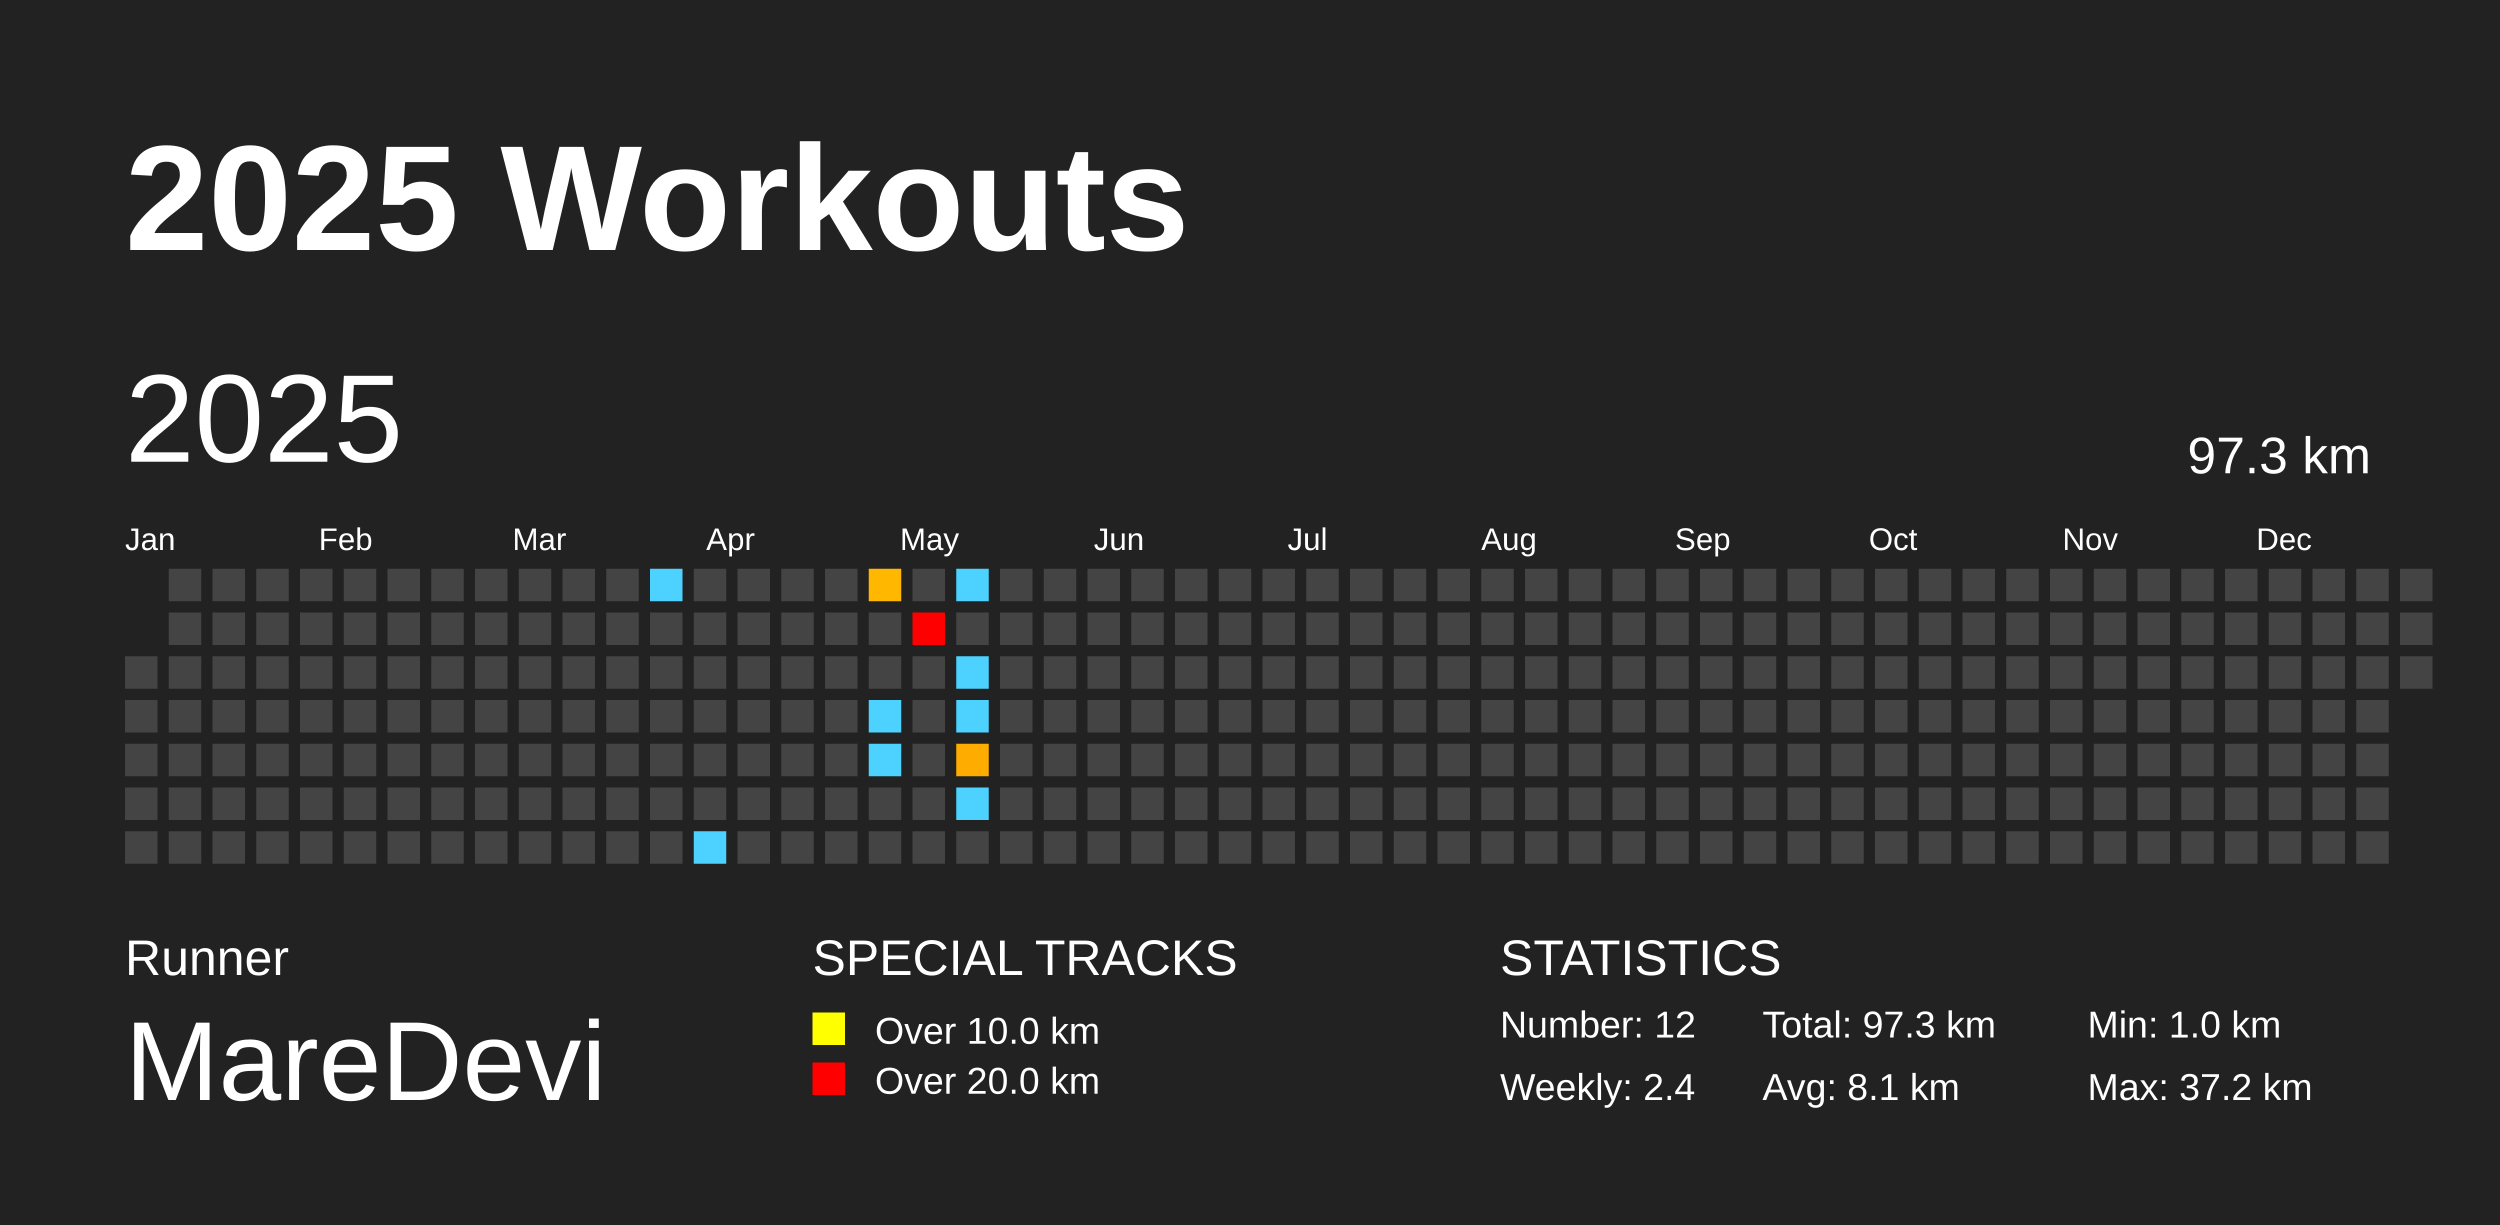
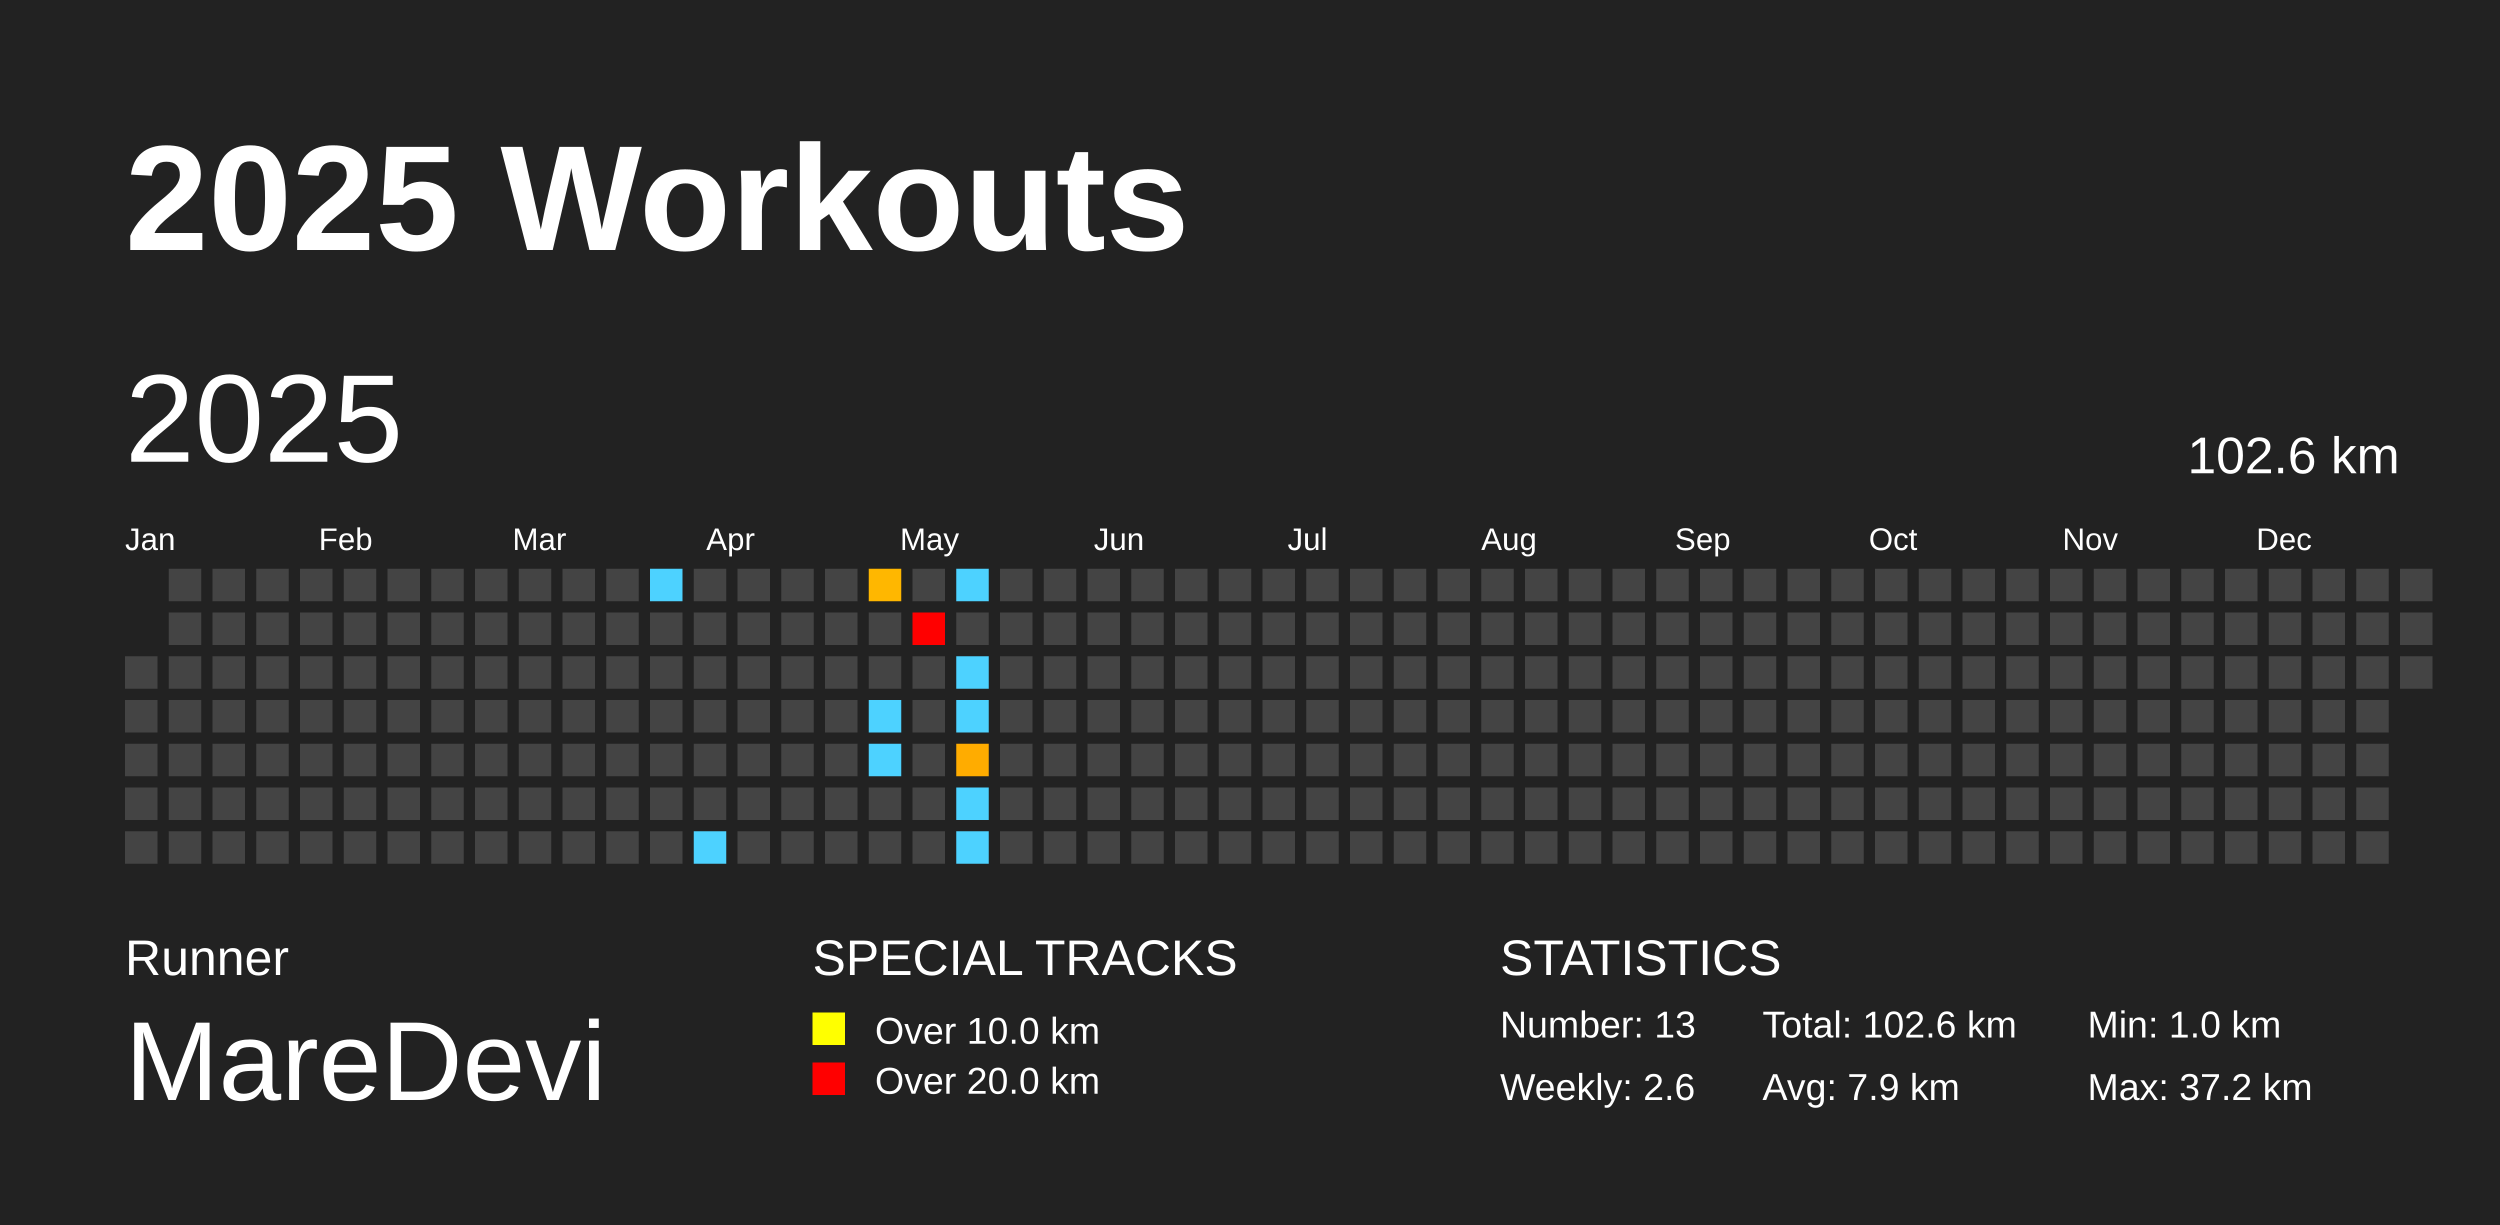
<svg xmlns="http://www.w3.org/2000/svg" baseProfile="full" height="98mm" version="1.1" viewBox="0,0,200,98" width="200mm">
  <defs />
  <rect fill="#222222" height="98" width="200" x="0" y="0" />
  <text fill="#FFFFFF" style="font-size:12px; font-family:Arial; font-weight:bold;" x="10" y="20">2025 Workouts</text>
  <text fill="#FFFFFF" style="font-size:4px; font-family:Arial" x="10" y="78">Runner</text>
  <text fill="#FFFFFF" style="font-size:9px; font-family:Arial" x="10" y="88">MareDevi</text>
  <text fill="#FFFFFF" style="font-size:4px; font-family:Arial" x="65" y="78">SPECIAL TRACKS</text>
  <rect fill="yellow" height="2.6" width="2.6" x="65" y="81" />
  <text fill="#FFFFFF" style="font-size:3px; font-family:Arial" x="70" y="83.5">Over 10.0 km</text>
  <rect fill="red" height="2.6" width="2.6" x="65" y="85" />
  <text fill="#FFFFFF" style="font-size:3px; font-family:Arial" x="70" y="87.5">Over 20.0 km</text>
  <text fill="#FFFFFF" style="font-size:4px; font-family:Arial" x="120" y="78">STATISTICS</text>
-   <text fill="#FFFFFF" style="font-size:3px; font-family:Arial" x="120" y="83">Number: 12</text>
-   <text fill="#FFFFFF" style="font-size:3px; font-family:Arial" x="120" y="88">Weekly: 2.4</text>
-   <text fill="#FFFFFF" style="font-size:3px; font-family:Arial" x="141" y="83">Total: 97.3 km</text>
-   <text fill="#FFFFFF" style="font-size:3px; font-family:Arial" x="141" y="88">Avg: 8.1 km</text>
+   <text fill="#FFFFFF" style="font-size:3px; font-family:Arial" x="120" y="83">Number: 13</text>
+   <text fill="#FFFFFF" style="font-size:3px; font-family:Arial" x="120" y="88">Weekly: 2.6</text>
+   <text fill="#FFFFFF" style="font-size:3px; font-family:Arial" x="141" y="83">Total: 102.6 km</text>
+   <text fill="#FFFFFF" style="font-size:3px; font-family:Arial" x="141" y="88">Avg: 7.9 km</text>
  <text fill="#FFFFFF" style="font-size:3px; font-family:Arial" x="167" y="83">Min: 1.0 km</text>
  <text fill="#FFFFFF" style="font-size:3px; font-family:Arial" x="167" y="88">Max: 37.2 km</text>
  <text dominant-baseline="hanging" fill="#FFFFFF" style="font-size:10.0px; font-family:Arial;" x="10" y="30">2025</text>
-   <text dominant-baseline="hanging" fill="#FFFFFF" style="font-size:4.125px; font-family:Arial;" x="175" y="35">97.3 km</text>
+   <text dominant-baseline="hanging" fill="#FFFFFF" style="font-size:4.125px; font-family:Arial;" x="175" y="35">102.6 km</text>
  <text fill="#FFFFFF" style="font-size:2.5px; font-family:Arial" x="10.0" y="44">Jan</text>
  <text fill="#FFFFFF" style="font-size:2.5px; font-family:Arial" x="25.5" y="44">Feb</text>
  <text fill="#FFFFFF" style="font-size:2.5px; font-family:Arial" x="41.0" y="44">Mar</text>
  <text fill="#FFFFFF" style="font-size:2.5px; font-family:Arial" x="56.5" y="44">Apr</text>
  <text fill="#FFFFFF" style="font-size:2.5px; font-family:Arial" x="72.0" y="44">May</text>
  <text fill="#FFFFFF" style="font-size:2.5px; font-family:Arial" x="87.5" y="44">Jun</text>
  <text fill="#FFFFFF" style="font-size:2.5px; font-family:Arial" x="103.0" y="44">Jul</text>
  <text fill="#FFFFFF" style="font-size:2.5px; font-family:Arial" x="118.5" y="44">Aug</text>
  <text fill="#FFFFFF" style="font-size:2.5px; font-family:Arial" x="134.0" y="44">Sep</text>
  <text fill="#FFFFFF" style="font-size:2.5px; font-family:Arial" x="149.5" y="44">Oct</text>
  <text fill="#FFFFFF" style="font-size:2.5px; font-family:Arial" x="165.0" y="44">Nov</text>
  <text fill="#FFFFFF" style="font-size:2.5px; font-family:Arial" x="180.5" y="44">Dec</text>
  <rect fill="#444444" height="2.6" width="2.6" x="10.0" y="52.5" />
  <rect fill="#444444" height="2.6" width="2.6" x="10.0" y="56.0" />
  <rect fill="#444444" height="2.6" width="2.6" x="10.0" y="59.5" />
  <rect fill="#444444" height="2.6" width="2.6" x="10.0" y="63.0" />
  <rect fill="#444444" height="2.6" width="2.6" x="10.0" y="66.5" />
  <rect fill="#444444" height="2.6" width="2.6" x="13.5" y="45.5" />
  <rect fill="#444444" height="2.6" width="2.6" x="13.5" y="49.0" />
  <rect fill="#444444" height="2.6" width="2.6" x="13.5" y="52.5" />
  <rect fill="#444444" height="2.6" width="2.6" x="13.5" y="56.0" />
  <rect fill="#444444" height="2.6" width="2.6" x="13.5" y="59.5" />
  <rect fill="#444444" height="2.6" width="2.6" x="13.5" y="63.0" />
  <rect fill="#444444" height="2.6" width="2.6" x="13.5" y="66.5" />
  <rect fill="#444444" height="2.6" width="2.6" x="17.0" y="45.5" />
  <rect fill="#444444" height="2.6" width="2.6" x="17.0" y="49.0" />
  <rect fill="#444444" height="2.6" width="2.6" x="17.0" y="52.5" />
  <rect fill="#444444" height="2.6" width="2.6" x="17.0" y="56.0" />
  <rect fill="#444444" height="2.6" width="2.6" x="17.0" y="59.5" />
  <rect fill="#444444" height="2.6" width="2.6" x="17.0" y="63.0" />
  <rect fill="#444444" height="2.6" width="2.6" x="17.0" y="66.5" />
  <rect fill="#444444" height="2.6" width="2.6" x="20.5" y="45.5" />
  <rect fill="#444444" height="2.6" width="2.6" x="20.5" y="49.0" />
  <rect fill="#444444" height="2.6" width="2.6" x="20.5" y="52.5" />
  <rect fill="#444444" height="2.6" width="2.6" x="20.5" y="56.0" />
  <rect fill="#444444" height="2.6" width="2.6" x="20.5" y="59.5" />
  <rect fill="#444444" height="2.6" width="2.6" x="20.5" y="63.0" />
  <rect fill="#444444" height="2.6" width="2.6" x="20.5" y="66.5" />
  <rect fill="#444444" height="2.6" width="2.6" x="24.0" y="45.5" />
  <rect fill="#444444" height="2.6" width="2.6" x="24.0" y="49.0" />
  <rect fill="#444444" height="2.6" width="2.6" x="24.0" y="52.5" />
  <rect fill="#444444" height="2.6" width="2.6" x="24.0" y="56.0" />
  <rect fill="#444444" height="2.6" width="2.6" x="24.0" y="59.5" />
  <rect fill="#444444" height="2.6" width="2.6" x="24.0" y="63.0" />
  <rect fill="#444444" height="2.6" width="2.6" x="24.0" y="66.5" />
  <rect fill="#444444" height="2.6" width="2.6" x="27.5" y="45.5" />
  <rect fill="#444444" height="2.6" width="2.6" x="27.5" y="49.0" />
  <rect fill="#444444" height="2.6" width="2.6" x="27.5" y="52.5" />
  <rect fill="#444444" height="2.6" width="2.6" x="27.5" y="56.0" />
  <rect fill="#444444" height="2.6" width="2.6" x="27.5" y="59.5" />
  <rect fill="#444444" height="2.6" width="2.6" x="27.5" y="63.0" />
  <rect fill="#444444" height="2.6" width="2.6" x="27.5" y="66.5" />
  <rect fill="#444444" height="2.6" width="2.6" x="31.0" y="45.5" />
  <rect fill="#444444" height="2.6" width="2.6" x="31.0" y="49.0" />
  <rect fill="#444444" height="2.6" width="2.6" x="31.0" y="52.5" />
  <rect fill="#444444" height="2.6" width="2.6" x="31.0" y="56.0" />
  <rect fill="#444444" height="2.6" width="2.6" x="31.0" y="59.5" />
  <rect fill="#444444" height="2.6" width="2.6" x="31.0" y="63.0" />
  <rect fill="#444444" height="2.6" width="2.6" x="31.0" y="66.5" />
  <rect fill="#444444" height="2.6" width="2.6" x="34.5" y="45.5" />
  <rect fill="#444444" height="2.6" width="2.6" x="34.5" y="49.0" />
  <rect fill="#444444" height="2.6" width="2.6" x="34.5" y="52.5" />
  <rect fill="#444444" height="2.6" width="2.6" x="34.5" y="56.0" />
  <rect fill="#444444" height="2.6" width="2.6" x="34.5" y="59.5" />
  <rect fill="#444444" height="2.6" width="2.6" x="34.5" y="63.0" />
  <rect fill="#444444" height="2.6" width="2.6" x="34.5" y="66.5" />
  <rect fill="#444444" height="2.6" width="2.6" x="38.0" y="45.5" />
  <rect fill="#444444" height="2.6" width="2.6" x="38.0" y="49.0" />
  <rect fill="#444444" height="2.6" width="2.6" x="38.0" y="52.5" />
  <rect fill="#444444" height="2.6" width="2.6" x="38.0" y="56.0" />
  <rect fill="#444444" height="2.6" width="2.6" x="38.0" y="59.5" />
  <rect fill="#444444" height="2.6" width="2.6" x="38.0" y="63.0" />
  <rect fill="#444444" height="2.6" width="2.6" x="38.0" y="66.5" />
  <rect fill="#444444" height="2.6" width="2.6" x="41.5" y="45.5" />
  <rect fill="#444444" height="2.6" width="2.6" x="41.5" y="49.0" />
  <rect fill="#444444" height="2.6" width="2.6" x="41.5" y="52.5" />
  <rect fill="#444444" height="2.6" width="2.6" x="41.5" y="56.0" />
  <rect fill="#444444" height="2.6" width="2.6" x="41.5" y="59.5" />
  <rect fill="#444444" height="2.6" width="2.6" x="41.5" y="63.0" />
  <rect fill="#444444" height="2.6" width="2.6" x="41.5" y="66.5" />
  <rect fill="#444444" height="2.6" width="2.6" x="45.0" y="45.5" />
  <rect fill="#444444" height="2.6" width="2.6" x="45.0" y="49.0" />
  <rect fill="#444444" height="2.6" width="2.6" x="45.0" y="52.5" />
  <rect fill="#444444" height="2.6" width="2.6" x="45.0" y="56.0" />
  <rect fill="#444444" height="2.6" width="2.6" x="45.0" y="59.5" />
  <rect fill="#444444" height="2.6" width="2.6" x="45.0" y="63.0" />
  <rect fill="#444444" height="2.6" width="2.6" x="45.0" y="66.5" />
  <rect fill="#444444" height="2.6" width="2.6" x="48.5" y="45.5" />
  <rect fill="#444444" height="2.6" width="2.6" x="48.5" y="49.0" />
  <rect fill="#444444" height="2.6" width="2.6" x="48.5" y="52.5" />
  <rect fill="#444444" height="2.6" width="2.6" x="48.5" y="56.0" />
  <rect fill="#444444" height="2.6" width="2.6" x="48.5" y="59.5" />
  <rect fill="#444444" height="2.6" width="2.6" x="48.5" y="63.0" />
  <rect fill="#444444" height="2.6" width="2.6" x="48.5" y="66.5" />
  <rect fill="#4dd2ff" height="2.6" width="2.6" x="52.0" y="45.5" />
  <rect fill="#444444" height="2.6" width="2.6" x="52.0" y="49.0" />
  <rect fill="#444444" height="2.6" width="2.6" x="52.0" y="52.5" />
  <rect fill="#444444" height="2.6" width="2.6" x="52.0" y="56.0" />
  <rect fill="#444444" height="2.6" width="2.6" x="52.0" y="59.5" />
  <rect fill="#444444" height="2.6" width="2.6" x="52.0" y="63.0" />
  <rect fill="#444444" height="2.6" width="2.6" x="52.0" y="66.5" />
  <rect fill="#444444" height="2.6" width="2.6" x="55.5" y="45.5" />
  <rect fill="#444444" height="2.6" width="2.6" x="55.5" y="49.0" />
  <rect fill="#444444" height="2.6" width="2.6" x="55.5" y="52.5" />
  <rect fill="#444444" height="2.6" width="2.6" x="55.5" y="56.0" />
  <rect fill="#444444" height="2.6" width="2.6" x="55.5" y="59.5" />
  <rect fill="#444444" height="2.6" width="2.6" x="55.5" y="63.0" />
  <rect fill="#4dd2ff" height="2.6" width="2.6" x="55.5" y="66.5" />
  <rect fill="#444444" height="2.6" width="2.6" x="59.0" y="45.5" />
  <rect fill="#444444" height="2.6" width="2.6" x="59.0" y="49.0" />
  <rect fill="#444444" height="2.6" width="2.6" x="59.0" y="52.5" />
  <rect fill="#444444" height="2.6" width="2.6" x="59.0" y="56.0" />
  <rect fill="#444444" height="2.6" width="2.6" x="59.0" y="59.5" />
  <rect fill="#444444" height="2.6" width="2.6" x="59.0" y="63.0" />
  <rect fill="#444444" height="2.6" width="2.6" x="59.0" y="66.5" />
  <rect fill="#444444" height="2.6" width="2.6" x="62.5" y="45.5" />
  <rect fill="#444444" height="2.6" width="2.6" x="62.5" y="49.0" />
  <rect fill="#444444" height="2.6" width="2.6" x="62.5" y="52.5" />
  <rect fill="#444444" height="2.6" width="2.6" x="62.5" y="56.0" />
  <rect fill="#444444" height="2.6" width="2.6" x="62.5" y="59.5" />
  <rect fill="#444444" height="2.6" width="2.6" x="62.5" y="63.0" />
  <rect fill="#444444" height="2.6" width="2.6" x="62.5" y="66.5" />
  <rect fill="#444444" height="2.6" width="2.6" x="66.0" y="45.5" />
  <rect fill="#444444" height="2.6" width="2.6" x="66.0" y="49.0" />
  <rect fill="#444444" height="2.6" width="2.6" x="66.0" y="52.5" />
  <rect fill="#444444" height="2.6" width="2.6" x="66.0" y="56.0" />
  <rect fill="#444444" height="2.6" width="2.6" x="66.0" y="59.5" />
  <rect fill="#444444" height="2.6" width="2.6" x="66.0" y="63.0" />
  <rect fill="#444444" height="2.6" width="2.6" x="66.0" y="66.5" />
  <rect fill="#ffb700" height="2.6" width="2.6" x="69.5" y="45.5" />
  <rect fill="#444444" height="2.6" width="2.6" x="69.5" y="49.0" />
  <rect fill="#444444" height="2.6" width="2.6" x="69.5" y="52.5" />
  <rect fill="#4dd2ff" height="2.6" width="2.6" x="69.5" y="56.0" />
  <rect fill="#4dd2ff" height="2.6" width="2.6" x="69.5" y="59.5" />
  <rect fill="#444444" height="2.6" width="2.6" x="69.5" y="63.0" />
  <rect fill="#444444" height="2.6" width="2.6" x="69.5" y="66.5" />
  <rect fill="#444444" height="2.6" width="2.6" x="73.0" y="45.5" />
  <rect fill="red" height="2.6" width="2.6" x="73.0" y="49.0" />
  <rect fill="#444444" height="2.6" width="2.6" x="73.0" y="52.5" />
  <rect fill="#444444" height="2.6" width="2.6" x="73.0" y="56.0" />
  <rect fill="#444444" height="2.6" width="2.6" x="73.0" y="59.5" />
  <rect fill="#444444" height="2.6" width="2.6" x="73.0" y="63.0" />
  <rect fill="#444444" height="2.6" width="2.6" x="73.0" y="66.5" />
  <rect fill="#4dd2ff" height="2.6" width="2.6" x="76.5" y="45.5" />
  <rect fill="#444444" height="2.6" width="2.6" x="76.5" y="49.0" />
  <rect fill="#4dd2ff" height="2.6" width="2.6" x="76.5" y="52.5" />
  <rect fill="#4dd2ff" height="2.6" width="2.6" x="76.5" y="56.0" />
  <rect fill="#ffac00" height="2.6" width="2.6" x="76.5" y="59.5" />
  <rect fill="#4dd2ff" height="2.6" width="2.6" x="76.5" y="63.0" />
-   <rect fill="#444444" height="2.6" width="2.6" x="76.5" y="66.5" />
+   <rect fill="#4dd2ff" height="2.6" width="2.6" x="76.5" y="66.5" />
  <rect fill="#444444" height="2.6" width="2.6" x="80.0" y="45.5" />
  <rect fill="#444444" height="2.6" width="2.6" x="80.0" y="49.0" />
  <rect fill="#444444" height="2.6" width="2.6" x="80.0" y="52.5" />
  <rect fill="#444444" height="2.6" width="2.6" x="80.0" y="56.0" />
  <rect fill="#444444" height="2.6" width="2.6" x="80.0" y="59.5" />
  <rect fill="#444444" height="2.6" width="2.6" x="80.0" y="63.0" />
  <rect fill="#444444" height="2.6" width="2.6" x="80.0" y="66.5" />
  <rect fill="#444444" height="2.6" width="2.6" x="83.5" y="45.5" />
  <rect fill="#444444" height="2.6" width="2.6" x="83.5" y="49.0" />
  <rect fill="#444444" height="2.6" width="2.6" x="83.5" y="52.5" />
  <rect fill="#444444" height="2.6" width="2.6" x="83.5" y="56.0" />
  <rect fill="#444444" height="2.6" width="2.6" x="83.5" y="59.5" />
  <rect fill="#444444" height="2.6" width="2.6" x="83.5" y="63.0" />
  <rect fill="#444444" height="2.6" width="2.6" x="83.5" y="66.5" />
  <rect fill="#444444" height="2.6" width="2.6" x="87.0" y="45.5" />
  <rect fill="#444444" height="2.6" width="2.6" x="87.0" y="49.0" />
  <rect fill="#444444" height="2.6" width="2.6" x="87.0" y="52.5" />
  <rect fill="#444444" height="2.6" width="2.6" x="87.0" y="56.0" />
  <rect fill="#444444" height="2.6" width="2.6" x="87.0" y="59.5" />
  <rect fill="#444444" height="2.6" width="2.6" x="87.0" y="63.0" />
  <rect fill="#444444" height="2.6" width="2.6" x="87.0" y="66.5" />
  <rect fill="#444444" height="2.6" width="2.6" x="90.5" y="45.5" />
  <rect fill="#444444" height="2.6" width="2.6" x="90.5" y="49.0" />
  <rect fill="#444444" height="2.6" width="2.6" x="90.5" y="52.5" />
  <rect fill="#444444" height="2.6" width="2.6" x="90.5" y="56.0" />
  <rect fill="#444444" height="2.6" width="2.6" x="90.5" y="59.5" />
  <rect fill="#444444" height="2.6" width="2.6" x="90.5" y="63.0" />
  <rect fill="#444444" height="2.6" width="2.6" x="90.5" y="66.5" />
  <rect fill="#444444" height="2.6" width="2.6" x="94.0" y="45.5" />
  <rect fill="#444444" height="2.6" width="2.6" x="94.0" y="49.0" />
  <rect fill="#444444" height="2.6" width="2.6" x="94.0" y="52.5" />
  <rect fill="#444444" height="2.6" width="2.6" x="94.0" y="56.0" />
  <rect fill="#444444" height="2.6" width="2.6" x="94.0" y="59.5" />
  <rect fill="#444444" height="2.6" width="2.6" x="94.0" y="63.0" />
  <rect fill="#444444" height="2.6" width="2.6" x="94.0" y="66.5" />
  <rect fill="#444444" height="2.6" width="2.6" x="97.5" y="45.5" />
  <rect fill="#444444" height="2.6" width="2.6" x="97.5" y="49.0" />
  <rect fill="#444444" height="2.6" width="2.6" x="97.5" y="52.5" />
  <rect fill="#444444" height="2.6" width="2.6" x="97.5" y="56.0" />
  <rect fill="#444444" height="2.6" width="2.6" x="97.5" y="59.5" />
  <rect fill="#444444" height="2.6" width="2.6" x="97.5" y="63.0" />
  <rect fill="#444444" height="2.6" width="2.6" x="97.5" y="66.5" />
  <rect fill="#444444" height="2.6" width="2.6" x="101.0" y="45.5" />
  <rect fill="#444444" height="2.6" width="2.6" x="101.0" y="49.0" />
  <rect fill="#444444" height="2.6" width="2.6" x="101.0" y="52.5" />
  <rect fill="#444444" height="2.6" width="2.6" x="101.0" y="56.0" />
  <rect fill="#444444" height="2.6" width="2.6" x="101.0" y="59.5" />
  <rect fill="#444444" height="2.6" width="2.6" x="101.0" y="63.0" />
  <rect fill="#444444" height="2.6" width="2.6" x="101.0" y="66.5" />
  <rect fill="#444444" height="2.6" width="2.6" x="104.5" y="45.5" />
  <rect fill="#444444" height="2.6" width="2.6" x="104.5" y="49.0" />
  <rect fill="#444444" height="2.6" width="2.6" x="104.5" y="52.5" />
  <rect fill="#444444" height="2.6" width="2.6" x="104.5" y="56.0" />
  <rect fill="#444444" height="2.6" width="2.6" x="104.5" y="59.5" />
  <rect fill="#444444" height="2.6" width="2.6" x="104.5" y="63.0" />
  <rect fill="#444444" height="2.6" width="2.6" x="104.5" y="66.5" />
  <rect fill="#444444" height="2.6" width="2.6" x="108.0" y="45.5" />
  <rect fill="#444444" height="2.6" width="2.6" x="108.0" y="49.0" />
  <rect fill="#444444" height="2.6" width="2.6" x="108.0" y="52.5" />
  <rect fill="#444444" height="2.6" width="2.6" x="108.0" y="56.0" />
  <rect fill="#444444" height="2.6" width="2.6" x="108.0" y="59.5" />
  <rect fill="#444444" height="2.6" width="2.6" x="108.0" y="63.0" />
  <rect fill="#444444" height="2.6" width="2.6" x="108.0" y="66.5" />
  <rect fill="#444444" height="2.6" width="2.6" x="111.5" y="45.5" />
  <rect fill="#444444" height="2.6" width="2.6" x="111.5" y="49.0" />
  <rect fill="#444444" height="2.6" width="2.6" x="111.5" y="52.5" />
  <rect fill="#444444" height="2.6" width="2.6" x="111.5" y="56.0" />
  <rect fill="#444444" height="2.6" width="2.6" x="111.5" y="59.5" />
  <rect fill="#444444" height="2.6" width="2.6" x="111.5" y="63.0" />
  <rect fill="#444444" height="2.6" width="2.6" x="111.5" y="66.5" />
  <rect fill="#444444" height="2.6" width="2.6" x="115.0" y="45.5" />
  <rect fill="#444444" height="2.6" width="2.6" x="115.0" y="49.0" />
  <rect fill="#444444" height="2.6" width="2.6" x="115.0" y="52.5" />
  <rect fill="#444444" height="2.6" width="2.6" x="115.0" y="56.0" />
  <rect fill="#444444" height="2.6" width="2.6" x="115.0" y="59.5" />
  <rect fill="#444444" height="2.6" width="2.6" x="115.0" y="63.0" />
  <rect fill="#444444" height="2.6" width="2.6" x="115.0" y="66.5" />
  <rect fill="#444444" height="2.6" width="2.6" x="118.5" y="45.5" />
  <rect fill="#444444" height="2.6" width="2.6" x="118.5" y="49.0" />
  <rect fill="#444444" height="2.6" width="2.6" x="118.5" y="52.5" />
  <rect fill="#444444" height="2.6" width="2.6" x="118.5" y="56.0" />
  <rect fill="#444444" height="2.6" width="2.6" x="118.5" y="59.5" />
  <rect fill="#444444" height="2.6" width="2.6" x="118.5" y="63.0" />
  <rect fill="#444444" height="2.6" width="2.6" x="118.5" y="66.5" />
  <rect fill="#444444" height="2.6" width="2.6" x="122.0" y="45.5" />
  <rect fill="#444444" height="2.6" width="2.6" x="122.0" y="49.0" />
  <rect fill="#444444" height="2.6" width="2.6" x="122.0" y="52.5" />
  <rect fill="#444444" height="2.6" width="2.6" x="122.0" y="56.0" />
  <rect fill="#444444" height="2.6" width="2.6" x="122.0" y="59.5" />
  <rect fill="#444444" height="2.6" width="2.6" x="122.0" y="63.0" />
  <rect fill="#444444" height="2.6" width="2.6" x="122.0" y="66.5" />
  <rect fill="#444444" height="2.6" width="2.6" x="125.5" y="45.5" />
  <rect fill="#444444" height="2.6" width="2.6" x="125.5" y="49.0" />
  <rect fill="#444444" height="2.6" width="2.6" x="125.5" y="52.5" />
  <rect fill="#444444" height="2.6" width="2.6" x="125.5" y="56.0" />
  <rect fill="#444444" height="2.6" width="2.6" x="125.5" y="59.5" />
  <rect fill="#444444" height="2.6" width="2.6" x="125.5" y="63.0" />
  <rect fill="#444444" height="2.6" width="2.6" x="125.5" y="66.5" />
  <rect fill="#444444" height="2.6" width="2.6" x="129.0" y="45.5" />
  <rect fill="#444444" height="2.6" width="2.6" x="129.0" y="49.0" />
  <rect fill="#444444" height="2.6" width="2.6" x="129.0" y="52.5" />
  <rect fill="#444444" height="2.6" width="2.6" x="129.0" y="56.0" />
  <rect fill="#444444" height="2.6" width="2.6" x="129.0" y="59.5" />
  <rect fill="#444444" height="2.6" width="2.6" x="129.0" y="63.0" />
  <rect fill="#444444" height="2.6" width="2.6" x="129.0" y="66.5" />
  <rect fill="#444444" height="2.6" width="2.6" x="132.5" y="45.5" />
  <rect fill="#444444" height="2.6" width="2.6" x="132.5" y="49.0" />
  <rect fill="#444444" height="2.6" width="2.6" x="132.5" y="52.5" />
  <rect fill="#444444" height="2.6" width="2.6" x="132.5" y="56.0" />
  <rect fill="#444444" height="2.6" width="2.6" x="132.5" y="59.5" />
  <rect fill="#444444" height="2.6" width="2.6" x="132.5" y="63.0" />
  <rect fill="#444444" height="2.6" width="2.6" x="132.5" y="66.5" />
  <rect fill="#444444" height="2.6" width="2.6" x="136.0" y="45.5" />
  <rect fill="#444444" height="2.6" width="2.6" x="136.0" y="49.0" />
  <rect fill="#444444" height="2.6" width="2.6" x="136.0" y="52.5" />
  <rect fill="#444444" height="2.6" width="2.6" x="136.0" y="56.0" />
  <rect fill="#444444" height="2.6" width="2.6" x="136.0" y="59.5" />
  <rect fill="#444444" height="2.6" width="2.6" x="136.0" y="63.0" />
  <rect fill="#444444" height="2.6" width="2.6" x="136.0" y="66.5" />
  <rect fill="#444444" height="2.6" width="2.6" x="139.5" y="45.5" />
  <rect fill="#444444" height="2.6" width="2.6" x="139.5" y="49.0" />
  <rect fill="#444444" height="2.6" width="2.6" x="139.5" y="52.5" />
  <rect fill="#444444" height="2.6" width="2.6" x="139.5" y="56.0" />
  <rect fill="#444444" height="2.6" width="2.6" x="139.5" y="59.5" />
  <rect fill="#444444" height="2.6" width="2.6" x="139.5" y="63.0" />
  <rect fill="#444444" height="2.6" width="2.6" x="139.5" y="66.5" />
  <rect fill="#444444" height="2.6" width="2.6" x="143.0" y="45.5" />
  <rect fill="#444444" height="2.6" width="2.6" x="143.0" y="49.0" />
  <rect fill="#444444" height="2.6" width="2.6" x="143.0" y="52.5" />
  <rect fill="#444444" height="2.6" width="2.6" x="143.0" y="56.0" />
  <rect fill="#444444" height="2.6" width="2.6" x="143.0" y="59.5" />
  <rect fill="#444444" height="2.6" width="2.6" x="143.0" y="63.0" />
  <rect fill="#444444" height="2.6" width="2.6" x="143.0" y="66.5" />
  <rect fill="#444444" height="2.6" width="2.6" x="146.5" y="45.5" />
  <rect fill="#444444" height="2.6" width="2.6" x="146.5" y="49.0" />
  <rect fill="#444444" height="2.6" width="2.6" x="146.5" y="52.5" />
  <rect fill="#444444" height="2.6" width="2.6" x="146.5" y="56.0" />
  <rect fill="#444444" height="2.6" width="2.6" x="146.5" y="59.5" />
  <rect fill="#444444" height="2.6" width="2.6" x="146.5" y="63.0" />
  <rect fill="#444444" height="2.6" width="2.6" x="146.5" y="66.5" />
  <rect fill="#444444" height="2.6" width="2.6" x="150.0" y="45.5" />
  <rect fill="#444444" height="2.6" width="2.6" x="150.0" y="49.0" />
  <rect fill="#444444" height="2.6" width="2.6" x="150.0" y="52.5" />
  <rect fill="#444444" height="2.6" width="2.6" x="150.0" y="56.0" />
  <rect fill="#444444" height="2.6" width="2.6" x="150.0" y="59.5" />
  <rect fill="#444444" height="2.6" width="2.6" x="150.0" y="63.0" />
  <rect fill="#444444" height="2.6" width="2.6" x="150.0" y="66.5" />
  <rect fill="#444444" height="2.6" width="2.6" x="153.5" y="45.5" />
  <rect fill="#444444" height="2.6" width="2.6" x="153.5" y="49.0" />
  <rect fill="#444444" height="2.6" width="2.6" x="153.5" y="52.5" />
  <rect fill="#444444" height="2.6" width="2.6" x="153.5" y="56.0" />
  <rect fill="#444444" height="2.6" width="2.6" x="153.5" y="59.5" />
  <rect fill="#444444" height="2.6" width="2.6" x="153.5" y="63.0" />
  <rect fill="#444444" height="2.6" width="2.6" x="153.5" y="66.5" />
  <rect fill="#444444" height="2.6" width="2.6" x="157.0" y="45.5" />
  <rect fill="#444444" height="2.6" width="2.6" x="157.0" y="49.0" />
  <rect fill="#444444" height="2.6" width="2.6" x="157.0" y="52.5" />
  <rect fill="#444444" height="2.6" width="2.6" x="157.0" y="56.0" />
  <rect fill="#444444" height="2.6" width="2.6" x="157.0" y="59.5" />
  <rect fill="#444444" height="2.6" width="2.6" x="157.0" y="63.0" />
  <rect fill="#444444" height="2.6" width="2.6" x="157.0" y="66.5" />
  <rect fill="#444444" height="2.6" width="2.6" x="160.5" y="45.5" />
  <rect fill="#444444" height="2.6" width="2.6" x="160.5" y="49.0" />
  <rect fill="#444444" height="2.6" width="2.6" x="160.5" y="52.5" />
  <rect fill="#444444" height="2.6" width="2.6" x="160.5" y="56.0" />
  <rect fill="#444444" height="2.6" width="2.6" x="160.5" y="59.5" />
  <rect fill="#444444" height="2.6" width="2.6" x="160.5" y="63.0" />
  <rect fill="#444444" height="2.6" width="2.6" x="160.5" y="66.5" />
  <rect fill="#444444" height="2.6" width="2.6" x="164.0" y="45.5" />
  <rect fill="#444444" height="2.6" width="2.6" x="164.0" y="49.0" />
  <rect fill="#444444" height="2.6" width="2.6" x="164.0" y="52.5" />
  <rect fill="#444444" height="2.6" width="2.6" x="164.0" y="56.0" />
  <rect fill="#444444" height="2.6" width="2.6" x="164.0" y="59.5" />
  <rect fill="#444444" height="2.6" width="2.6" x="164.0" y="63.0" />
  <rect fill="#444444" height="2.6" width="2.6" x="164.0" y="66.5" />
  <rect fill="#444444" height="2.6" width="2.6" x="167.5" y="45.5" />
  <rect fill="#444444" height="2.6" width="2.6" x="167.5" y="49.0" />
  <rect fill="#444444" height="2.6" width="2.6" x="167.5" y="52.5" />
  <rect fill="#444444" height="2.6" width="2.6" x="167.5" y="56.0" />
  <rect fill="#444444" height="2.6" width="2.6" x="167.5" y="59.5" />
  <rect fill="#444444" height="2.6" width="2.6" x="167.5" y="63.0" />
  <rect fill="#444444" height="2.6" width="2.6" x="167.5" y="66.5" />
  <rect fill="#444444" height="2.6" width="2.6" x="171.0" y="45.5" />
  <rect fill="#444444" height="2.6" width="2.6" x="171.0" y="49.0" />
  <rect fill="#444444" height="2.6" width="2.6" x="171.0" y="52.5" />
  <rect fill="#444444" height="2.6" width="2.6" x="171.0" y="56.0" />
  <rect fill="#444444" height="2.6" width="2.6" x="171.0" y="59.5" />
  <rect fill="#444444" height="2.6" width="2.6" x="171.0" y="63.0" />
  <rect fill="#444444" height="2.6" width="2.6" x="171.0" y="66.5" />
  <rect fill="#444444" height="2.6" width="2.6" x="174.5" y="45.5" />
  <rect fill="#444444" height="2.6" width="2.6" x="174.5" y="49.0" />
  <rect fill="#444444" height="2.6" width="2.6" x="174.5" y="52.5" />
  <rect fill="#444444" height="2.6" width="2.6" x="174.5" y="56.0" />
  <rect fill="#444444" height="2.6" width="2.6" x="174.5" y="59.5" />
  <rect fill="#444444" height="2.6" width="2.6" x="174.5" y="63.0" />
  <rect fill="#444444" height="2.6" width="2.6" x="174.5" y="66.5" />
  <rect fill="#444444" height="2.6" width="2.6" x="178.0" y="45.5" />
  <rect fill="#444444" height="2.6" width="2.6" x="178.0" y="49.0" />
  <rect fill="#444444" height="2.6" width="2.6" x="178.0" y="52.5" />
  <rect fill="#444444" height="2.6" width="2.6" x="178.0" y="56.0" />
  <rect fill="#444444" height="2.6" width="2.6" x="178.0" y="59.5" />
  <rect fill="#444444" height="2.6" width="2.6" x="178.0" y="63.0" />
  <rect fill="#444444" height="2.6" width="2.6" x="178.0" y="66.5" />
  <rect fill="#444444" height="2.6" width="2.6" x="181.5" y="45.5" />
  <rect fill="#444444" height="2.6" width="2.6" x="181.5" y="49.0" />
  <rect fill="#444444" height="2.6" width="2.6" x="181.5" y="52.5" />
  <rect fill="#444444" height="2.6" width="2.6" x="181.5" y="56.0" />
  <rect fill="#444444" height="2.6" width="2.6" x="181.5" y="59.5" />
  <rect fill="#444444" height="2.6" width="2.6" x="181.5" y="63.0" />
  <rect fill="#444444" height="2.6" width="2.6" x="181.5" y="66.5" />
  <rect fill="#444444" height="2.6" width="2.6" x="185.0" y="45.5" />
  <rect fill="#444444" height="2.6" width="2.6" x="185.0" y="49.0" />
  <rect fill="#444444" height="2.6" width="2.6" x="185.0" y="52.5" />
  <rect fill="#444444" height="2.6" width="2.6" x="185.0" y="56.0" />
  <rect fill="#444444" height="2.6" width="2.6" x="185.0" y="59.5" />
  <rect fill="#444444" height="2.6" width="2.6" x="185.0" y="63.0" />
  <rect fill="#444444" height="2.6" width="2.6" x="185.0" y="66.5" />
  <rect fill="#444444" height="2.6" width="2.6" x="188.5" y="45.5" />
  <rect fill="#444444" height="2.6" width="2.6" x="188.5" y="49.0" />
  <rect fill="#444444" height="2.6" width="2.6" x="188.5" y="52.5" />
  <rect fill="#444444" height="2.6" width="2.6" x="188.5" y="56.0" />
  <rect fill="#444444" height="2.6" width="2.6" x="188.5" y="59.5" />
  <rect fill="#444444" height="2.6" width="2.6" x="188.5" y="63.0" />
  <rect fill="#444444" height="2.6" width="2.6" x="188.5" y="66.5" />
  <rect fill="#444444" height="2.6" width="2.6" x="192.0" y="45.5" />
  <rect fill="#444444" height="2.6" width="2.6" x="192.0" y="49.0" />
  <rect fill="#444444" height="2.6" width="2.6" x="192.0" y="52.5" />
</svg>
